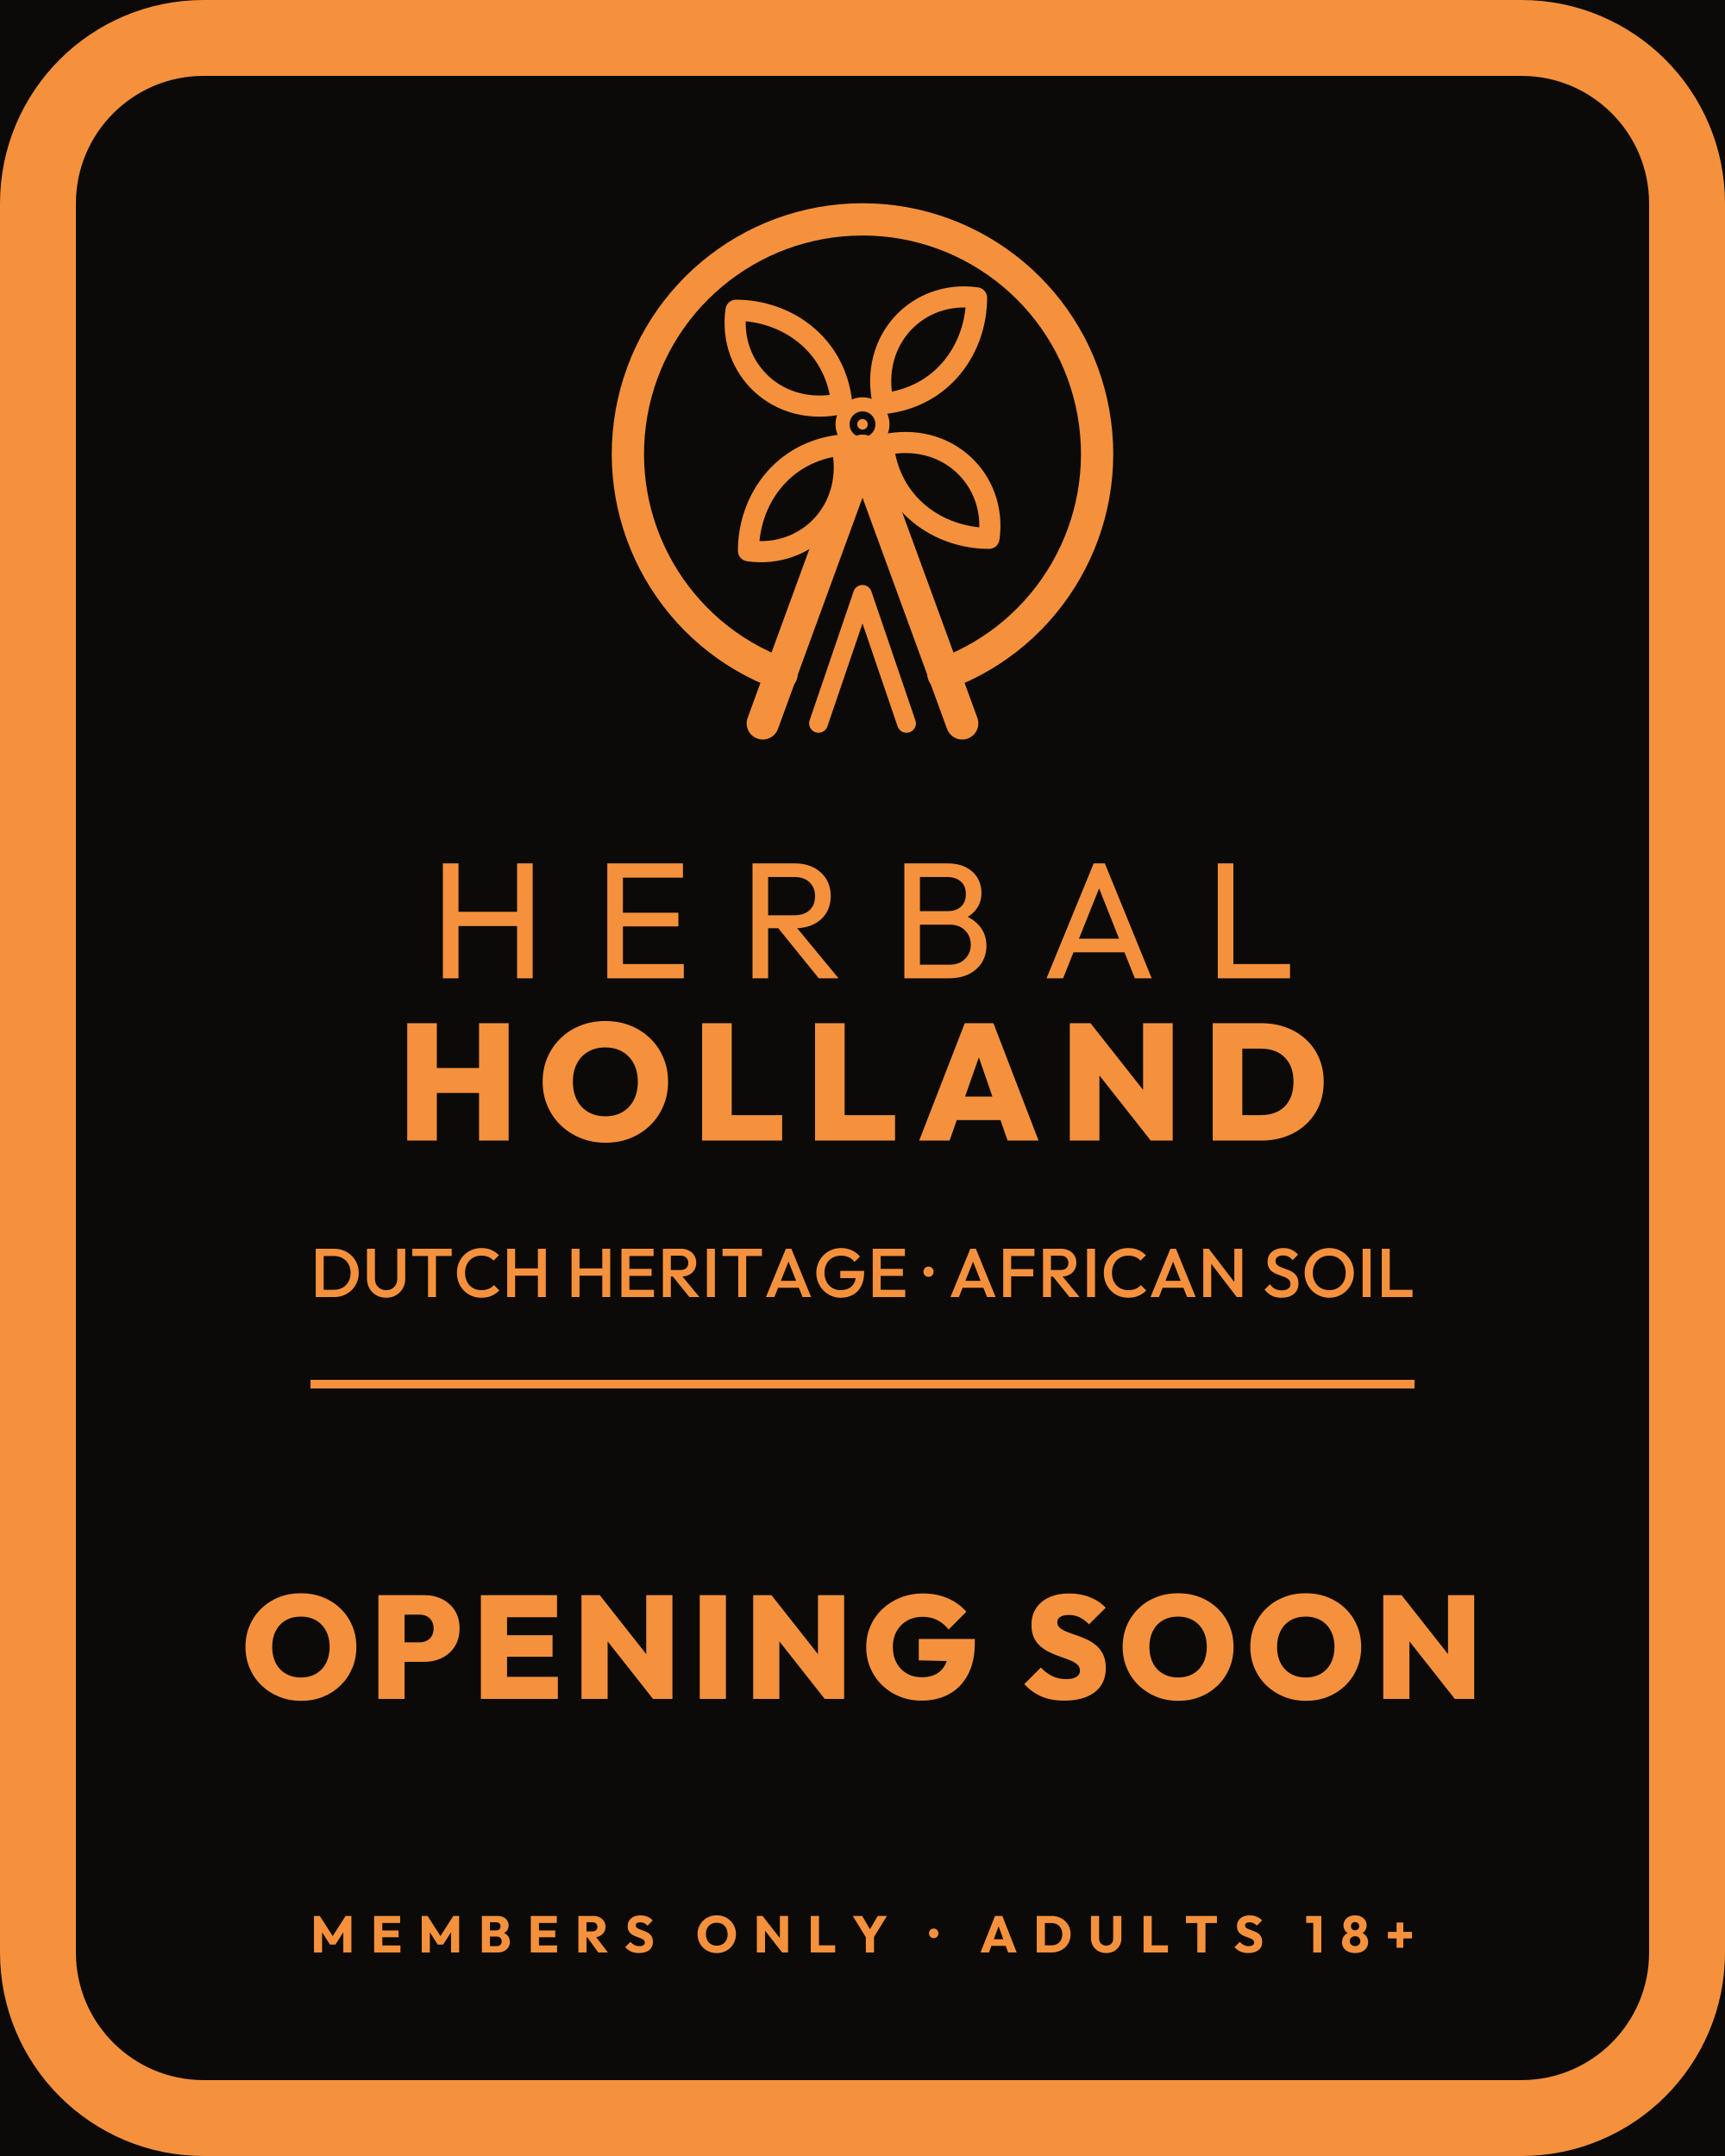
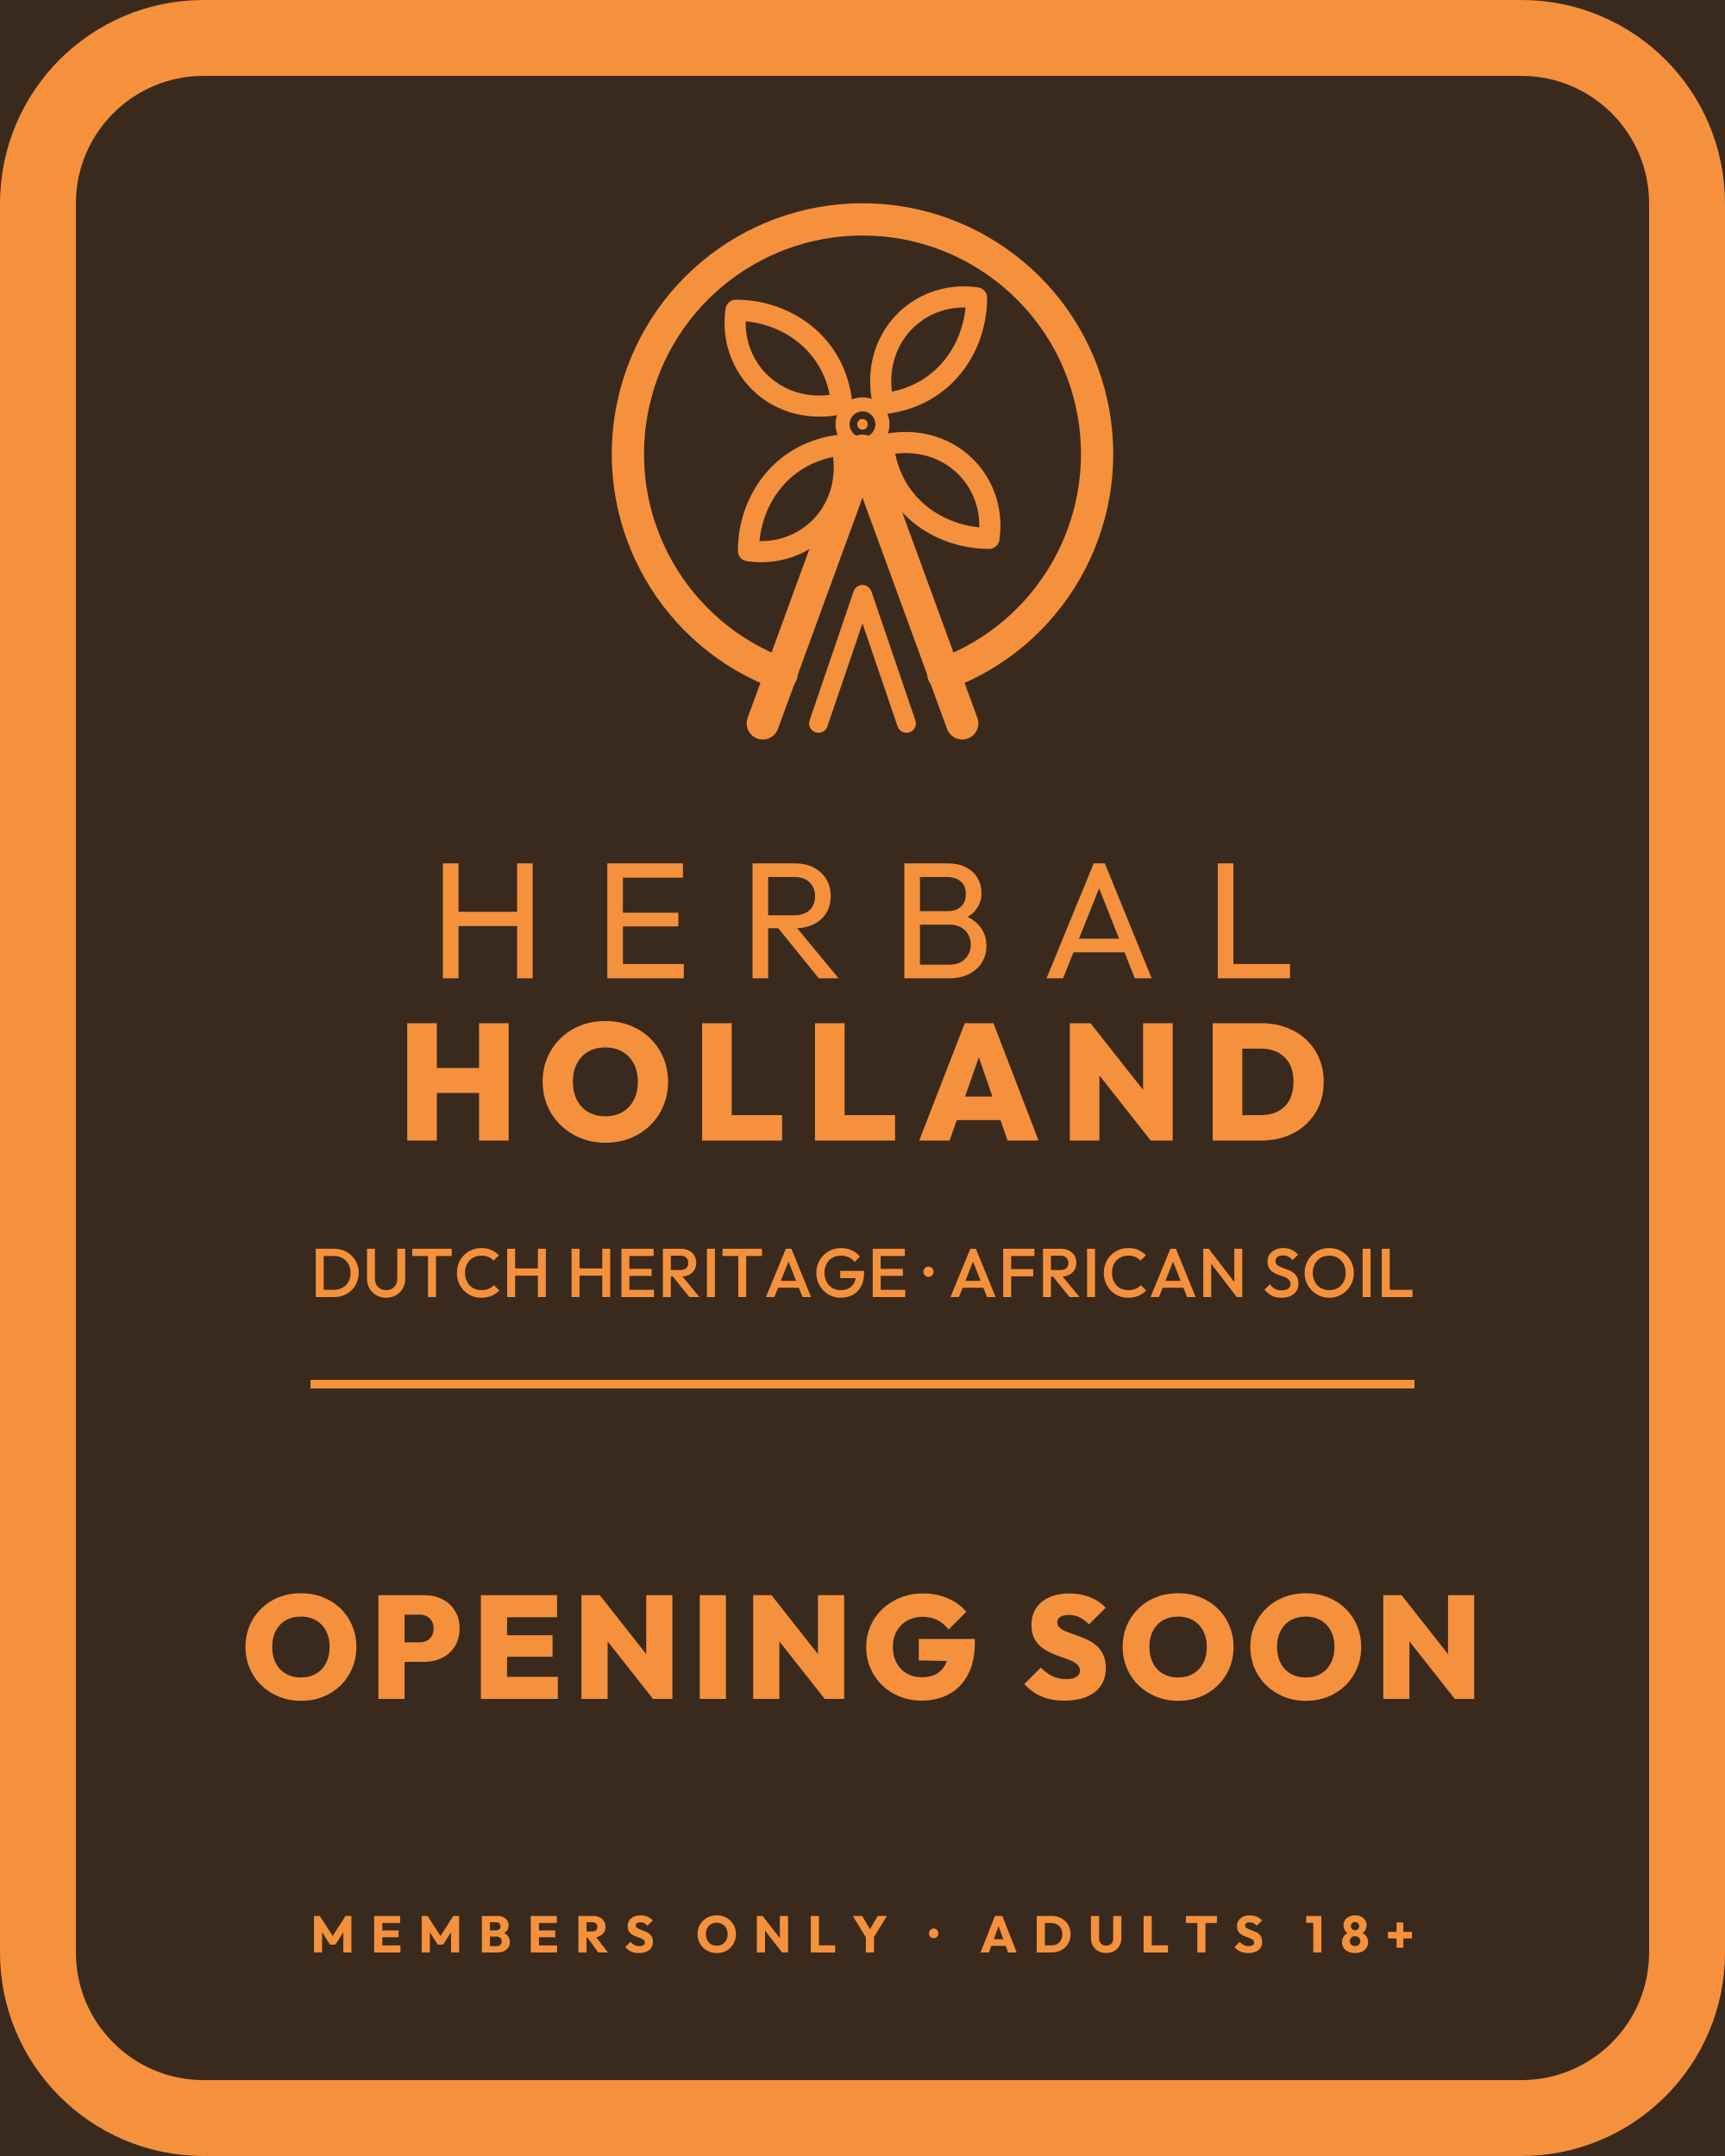
<svg xmlns="http://www.w3.org/2000/svg" viewBox="0 0 1000 1250" width="1000mm" height="1250mm" color="#f5913c">
-   <rect width="1000" height="1250" fill="#0c0a09" />
+   <rect width="1000" height="1250" fill="#3a2a1d" />
  <rect x="22" y="22" width="956" height="1206" rx="96" fill="none" stroke="currentColor" stroke-width="44" />
  <g transform="translate(330 110) scale(3.4)">
    <g fill="none" stroke="currentColor" stroke-linecap="round" stroke-linejoin="round">
      <path d="M 36.2 82.6 A 40 40 0 1 1 63.8 82.6" stroke-width="5.5" />
      <path d="M 33 91 L 50 44.5 L 67 91" stroke-width="5.5" />
      <path d="M 42.5 91 L 50 69 L 57.5 91" stroke-width="3.2" />
      <g transform="translate(50 40)">
        <path d="M5 0 C 11 -9.5, 23 -9.5, 29 -1.5 C 23 4.5, 13 6.5, 5 0 Z" transform="rotate(-45)" stroke-width="3.6" />
        <path d="M5 0 C 11 -9.5, 23 -9.5, 29 -1.5 C 23 4.5, 13 6.5, 5 0 Z" transform="rotate(45)" stroke-width="3.6" />
        <path d="M5 0 C 11 -9.5, 23 -9.5, 29 -1.5 C 23 4.5, 13 6.5, 5 0 Z" transform="rotate(135)" stroke-width="3.6" />
        <path d="M5 0 C 11 -9.5, 23 -9.5, 29 -1.5 C 23 4.5, 13 6.5, 5 0 Z" transform="rotate(225)" stroke-width="3.6" />
        <circle r="3.4" stroke-width="2.4" />
        <circle r="0.9" fill="currentColor" stroke="none" />
      </g>
    </g>
  </g>
  <path d="M7.85 0V-66.62H16.9V0ZM50.86 0V-66.62H59.9V0ZM13.97 -30.31V-38.57H53.04V-30.31ZM103.16 0V-66.62H112.21V0ZM109.28 0V-8.26H147.51V0ZM109.28 -30.1V-38.04H144.35V-30.1ZM109.28 -58.37V-66.62H147.01V-58.37ZM193.41 -29.02V-36.55H211.48Q217.29 -36.55 220.45 -39.53Q223.6 -42.5 223.6 -47.64Q223.6 -52.44 220.48 -55.58Q217.36 -58.73 211.56 -58.73H193.41V-66.62H211.8Q218.16 -66.62 222.86 -64.18Q227.56 -61.73 230.12 -57.48Q232.68 -53.23 232.68 -47.78Q232.68 -42.12 230.12 -37.91Q227.56 -33.7 222.86 -31.36Q218.16 -29.02 211.8 -29.02ZM187.34 0V-66.62H196.39V0ZM225.74 0 201.6 -29.86 210.14 -32.81 237.21 0ZM281.43 0V-7.9H301.54Q307.32 -7.9 310.6 -11.3Q313.88 -14.71 313.88 -19.51Q313.88 -22.7 312.42 -25.34Q310.97 -27.98 308.26 -29.54Q305.55 -31.1 301.83 -31.1H281.43V-38.95H300.48Q305.31 -38.95 308.16 -41.51Q311.02 -44.06 311.02 -48.84Q311.02 -53.64 308.04 -56.18Q305.07 -58.73 300.1 -58.73H281.43V-66.62H300.32Q306.82 -66.62 311.22 -64.27Q315.63 -61.92 317.85 -58.08Q320.07 -54.24 320.07 -49.61Q320.07 -44.21 317.15 -40.19Q314.24 -36.17 308.62 -33.89L309.39 -36.77Q315.77 -34.44 319.36 -29.78Q322.95 -25.13 322.95 -18.79Q322.95 -13.56 320.39 -9.31Q317.84 -5.06 312.95 -2.53Q308.07 0 301.06 0ZM275.36 0V-66.62H284.4V0ZM357.78 0 385.12 -66.62H391.6L418.74 0H408.97L386.58 -56.38H389.97L367.38 0ZM370.77 -15.07V-22.97H405.85V-15.07ZM457.06 0V-66.62H466.1V0ZM463.18 0V-8.26H498.94V0Z" transform="translate(248.90 567.20)" fill="currentColor" />
  <path d="M6.07 0V-68.06H23.23V0ZM47.71 0V-68.06H64.87V0ZM15.82 -27.6V-42.07H53.93V-27.6ZM121.11 1.25Q113.26 1.25 106.63 -1.44Q99.99 -4.13 95.04 -8.92Q90.08 -13.7 87.33 -20.17Q84.58 -26.64 84.58 -34.13Q84.58 -41.69 87.3 -48.07Q90.01 -54.46 94.92 -59.24Q99.82 -64.03 106.45 -66.67Q113.07 -69.31 120.92 -69.31Q128.77 -69.31 135.39 -66.67Q142.02 -64.03 146.94 -59.24Q151.86 -54.46 154.57 -48.02Q157.28 -41.59 157.28 -34.03Q157.28 -26.54 154.57 -20.11Q151.86 -13.68 146.95 -8.87Q142.04 -4.06 135.45 -1.4Q128.86 1.25 121.11 1.25ZM120.92 -14.06Q126.66 -14.06 130.89 -16.56Q135.13 -19.06 137.44 -23.58Q139.76 -28.1 139.76 -34.13Q139.76 -38.62 138.44 -42.26Q137.12 -45.91 134.62 -48.55Q132.13 -51.19 128.67 -52.6Q125.22 -54 120.92 -54Q115.21 -54 110.97 -51.55Q106.74 -49.1 104.42 -44.63Q102.1 -40.15 102.1 -34.13Q102.1 -29.57 103.42 -25.86Q104.74 -22.15 107.23 -19.52Q109.71 -16.9 113.18 -15.48Q116.65 -14.06 120.92 -14.06ZM177.02 0V-68.06H194.18V0ZM190.65 0V-14.76H223.41V0ZM242.47 0V-68.06H259.63V0ZM256.1 0V-14.76H288.86V0ZM302.86 0 329.29 -68.06H345.9L372.06 0H354.1L334.4 -57.17H340.59L320.48 0ZM318.94 -11.88V-25.51H356.5V-11.88ZM390.18 0V-68.06H402.18L407.34 -54.1V0ZM437.1 0 397.31 -50.5 402.18 -68.06 441.98 -17.57ZM437.1 0 432.66 -14.33V-68.06H449.82V0ZM484.56 0V-14.76H500.93Q506.69 -14.76 510.95 -16.98Q515.21 -19.2 517.52 -23.56Q519.84 -27.91 519.84 -34.13Q519.84 -40.32 517.48 -44.59Q515.11 -48.86 510.89 -51.08Q506.66 -53.3 500.93 -53.3H483.84V-68.06H501Q508.87 -68.06 515.51 -65.63Q522.14 -63.19 527.05 -58.67Q531.96 -54.14 534.66 -47.9Q537.36 -41.66 537.36 -34.03Q537.36 -26.42 534.66 -20.17Q531.96 -13.92 527.06 -9.4Q522.17 -4.87 515.57 -2.44Q508.97 0 501.19 0ZM473.02 0V-68.06H490.18V0Z" transform="translate(230.00 661.28)" fill="currentColor" />
  <path d="M6.2 0V-4.2H13.56Q16.44 -4.2 18.62 -5.44Q20.8 -6.68 22.02 -8.9Q23.24 -11.12 23.24 -14.04Q23.24 -16.92 22 -19.12Q20.76 -21.32 18.58 -22.56Q16.4 -23.8 13.56 -23.8H6.2V-28H13.68Q16.72 -28 19.32 -26.94Q21.92 -25.88 23.86 -23.98Q25.8 -22.08 26.88 -19.54Q27.96 -17 27.96 -14Q27.96 -11.04 26.88 -8.48Q25.8 -5.92 23.88 -4.02Q21.96 -2.12 19.36 -1.06Q16.76 0 13.76 0ZM3.04 0V-28H7.64V0ZM43.88 0.4Q40.69 0.4 38.17 -1.04Q35.66 -2.48 34.2 -4.98Q32.75 -7.49 32.75 -10.64V-28H37.35V-10.68Q37.35 -8.64 38.2 -7.14Q39.06 -5.63 40.55 -4.82Q42.03 -4 43.87 -4Q45.75 -4 47.18 -4.81Q48.62 -5.63 49.46 -7.13Q50.31 -8.64 50.31 -10.64V-28H54.91V-10.6Q54.91 -7.44 53.47 -4.96Q52.03 -2.48 49.55 -1.04Q47.07 0.4 43.88 0.4ZM68.13 0V-27.2H72.73V0ZM59.01 -23.8V-28H81.85V-23.8ZM99 0.4Q95.96 0.4 93.38 -0.7Q90.8 -1.8 88.88 -3.78Q86.96 -5.76 85.92 -8.38Q84.88 -11 84.88 -14Q84.88 -17 85.92 -19.62Q86.96 -22.24 88.88 -24.2Q90.8 -26.16 93.38 -27.28Q95.96 -28.4 99 -28.4Q102.4 -28.4 104.88 -27.28Q107.36 -26.16 109.28 -24.24L106.16 -21.12Q104.92 -22.48 103.14 -23.24Q101.36 -24 99 -24Q96.92 -24 95.2 -23.28Q93.48 -22.56 92.22 -21.22Q90.96 -19.88 90.28 -18.04Q89.6 -16.2 89.6 -14Q89.6 -11.8 90.28 -9.96Q90.96 -8.12 92.22 -6.78Q93.48 -5.44 95.2 -4.72Q96.92 -4 99 -4Q101.56 -4 103.34 -4.78Q105.12 -5.56 106.36 -6.92L109.48 -3.8Q107.56 -1.84 104.96 -0.72Q102.36 0.4 99 0.4ZM114.02 0V-28H118.62V0ZM131.82 0V-28H136.42V0ZM117.18 -12.4V-16.6H132.82V-12.4ZM151.35 0V-28H155.95V0ZM169.15 0V-28H173.75V0ZM154.51 -12.4V-16.6H170.15V-12.4ZM180.26 0V-28H184.86V0ZM183.42 0V-4.2H199.1V0ZM183.42 -12.28V-16.32H197.74V-12.28ZM183.42 -23.8V-28H198.9V-23.8ZM207.45 -11.88V-15.68H214.53Q216.65 -15.68 217.83 -16.78Q219.01 -17.88 219.01 -19.84Q219.01 -21.6 217.85 -22.8Q216.69 -24 214.57 -24H207.45V-28H214.77Q217.41 -28 219.41 -26.94Q221.41 -25.88 222.51 -24.06Q223.61 -22.24 223.61 -19.92Q223.61 -17.48 222.51 -15.68Q221.41 -13.88 219.41 -12.88Q217.41 -11.88 214.77 -11.88ZM204.29 0V-28H208.89V0ZM219.65 0 209.85 -12.16 214.13 -13.72 225.45 0ZM229.83 0V-28H234.43V0ZM247.98 0V-27.2H252.58V0ZM238.86 -23.8V-28H261.7V-23.8ZM264.04 0 275.56 -28H278.76L290.2 0H285.24L276.28 -22.68H277.96L268.92 0ZM269.72 -5.4V-9.4H284.56V-5.4ZM307.27 0.4Q304.39 0.4 301.83 -0.72Q299.27 -1.84 297.35 -3.82Q295.43 -5.8 294.33 -8.42Q293.23 -11.04 293.23 -14.04Q293.23 -17.04 294.33 -19.64Q295.43 -22.24 297.37 -24.22Q299.31 -26.2 301.93 -27.3Q304.55 -28.4 307.59 -28.4Q310.91 -28.4 313.75 -27.12Q316.59 -25.84 318.51 -23.48L315.39 -20.36Q314.15 -22.12 312.07 -23.06Q309.99 -24 307.59 -24Q304.71 -24 302.53 -22.74Q300.35 -21.48 299.15 -19.24Q297.95 -17 297.95 -14.04Q297.95 -11.08 299.17 -8.82Q300.39 -6.56 302.47 -5.28Q304.55 -4 307.19 -4Q309.99 -4 312.01 -5.02Q314.03 -6.04 315.11 -8.06Q316.19 -10.08 316.19 -13.04L319.07 -10.96H307.11V-15.16H320.95V-14.52Q320.95 -9.52 319.17 -6.2Q317.39 -2.88 314.31 -1.24Q311.23 0.4 307.27 0.4ZM325.93 0V-28H330.53V0ZM329.09 0V-4.2H344.77V0ZM329.09 -12.28V-16.32H343.41V-12.28ZM329.09 -23.8V-28H344.57V-23.8ZM358.27 -11.72Q356.99 -11.72 356.17 -12.58Q355.35 -13.44 355.35 -14.68Q355.35 -15.96 356.17 -16.8Q356.99 -17.64 358.27 -17.64Q359.55 -17.64 360.37 -16.8Q361.19 -15.96 361.19 -14.68Q361.19 -13.44 360.37 -12.58Q359.55 -11.72 358.27 -11.72ZM371 0 382.52 -28H385.72L397.16 0H392.2L383.24 -22.68H384.92L375.88 0ZM376.68 -5.4V-9.4H391.52V-5.4ZM401.58 0V-28H406.18V0ZM404.74 -12V-16.2H418.98V-12ZM404.74 -23.8V-28H419.66V-23.8ZM427.81 -11.88V-15.68H434.89Q437.01 -15.68 438.19 -16.78Q439.37 -17.88 439.37 -19.84Q439.37 -21.6 438.21 -22.8Q437.05 -24 434.93 -24H427.81V-28H435.13Q437.77 -28 439.77 -26.94Q441.77 -25.88 442.87 -24.06Q443.97 -22.24 443.97 -19.92Q443.97 -17.48 442.87 -15.68Q441.77 -13.88 439.77 -12.88Q437.77 -11.88 435.13 -11.88ZM424.65 0V-28H429.25V0ZM440.01 0 430.21 -12.16 434.49 -13.72 445.81 0ZM450.19 0V-28H454.79V0ZM474.02 0.4Q470.98 0.4 468.4 -0.7Q465.82 -1.8 463.9 -3.78Q461.98 -5.76 460.94 -8.38Q459.9 -11 459.9 -14Q459.9 -17 460.94 -19.62Q461.98 -22.24 463.9 -24.2Q465.82 -26.16 468.4 -27.28Q470.98 -28.4 474.02 -28.4Q477.42 -28.4 479.9 -27.28Q482.38 -26.16 484.3 -24.24L481.18 -21.12Q479.94 -22.48 478.16 -23.24Q476.38 -24 474.02 -24Q471.94 -24 470.22 -23.28Q468.5 -22.56 467.24 -21.22Q465.98 -19.88 465.3 -18.04Q464.62 -16.2 464.62 -14Q464.62 -11.8 465.3 -9.96Q465.98 -8.12 467.24 -6.78Q468.5 -5.44 470.22 -4.72Q471.94 -4 474.02 -4Q476.58 -4 478.36 -4.78Q480.14 -5.56 481.38 -6.92L484.5 -3.8Q482.58 -1.84 479.98 -0.72Q477.38 0.4 474.02 0.4ZM486.97 0 498.49 -28H501.69L513.13 0H508.17L499.21 -22.68H500.89L491.85 0ZM492.65 -5.4V-9.4H507.49V-5.4ZM517.55 0V-28H520.75L522.15 -22.72V0ZM536.95 0 520.19 -21.88 520.75 -28 537.51 -6.12ZM536.95 0 535.55 -4.92V-28H540.15V0ZM562.88 0.4Q559.56 0.4 557.24 -0.8Q554.92 -2 553.08 -4.32L556.2 -7.44Q557.36 -5.76 558.96 -4.82Q560.56 -3.88 563.04 -3.88Q565.36 -3.88 566.74 -4.84Q568.12 -5.8 568.12 -7.48Q568.12 -8.88 567.4 -9.76Q566.68 -10.64 565.5 -11.22Q564.32 -11.8 562.9 -12.26Q561.48 -12.72 560.06 -13.3Q558.64 -13.88 557.46 -14.76Q556.28 -15.64 555.56 -17.04Q554.84 -18.44 554.84 -20.6Q554.84 -23.08 556.06 -24.82Q557.28 -26.56 559.36 -27.48Q561.44 -28.4 564 -28.4Q566.76 -28.4 568.94 -27.32Q571.12 -26.24 572.48 -24.56L569.36 -21.44Q568.16 -22.8 566.86 -23.46Q565.56 -24.12 563.88 -24.12Q561.8 -24.12 560.62 -23.28Q559.44 -22.44 559.44 -20.92Q559.44 -19.64 560.16 -18.86Q560.88 -18.08 562.06 -17.54Q563.24 -17 564.66 -16.52Q566.08 -16.04 567.5 -15.44Q568.92 -14.84 570.1 -13.9Q571.28 -12.96 572 -11.48Q572.72 -10 572.72 -7.76Q572.72 -4 570.06 -1.8Q567.4 0.4 562.88 0.4ZM590.63 0.4Q587.63 0.4 585.03 -0.72Q582.43 -1.84 580.47 -3.82Q578.51 -5.8 577.41 -8.42Q576.31 -11.04 576.31 -14.04Q576.31 -17.04 577.41 -19.64Q578.51 -22.24 580.45 -24.22Q582.39 -26.2 584.97 -27.3Q587.55 -28.4 590.55 -28.4Q593.55 -28.4 596.13 -27.3Q598.71 -26.2 600.67 -24.22Q602.63 -22.24 603.73 -19.62Q604.83 -17 604.83 -14Q604.83 -11 603.73 -8.38Q602.63 -5.76 600.69 -3.8Q598.75 -1.84 596.17 -0.72Q593.59 0.4 590.63 0.4ZM590.55 -4Q593.39 -4 595.53 -5.28Q597.67 -6.56 598.89 -8.82Q600.11 -11.08 600.11 -14.04Q600.11 -16.24 599.41 -18.06Q598.71 -19.88 597.43 -21.22Q596.15 -22.56 594.41 -23.28Q592.67 -24 590.55 -24Q587.75 -24 585.61 -22.74Q583.47 -21.48 582.25 -19.24Q581.03 -17 581.03 -14.04Q581.03 -11.84 581.73 -9.98Q582.43 -8.12 583.69 -6.8Q584.95 -5.48 586.71 -4.74Q588.47 -4 590.55 -4ZM609.93 0V-28H614.53V0ZM621.04 0V-28H625.64V0ZM624.2 0V-4.2H638.84V0Z" transform="translate(180.00 752.00)" fill="currentColor" />
  <rect x="180" y="800" width="640" height="5" fill="currentColor" />
  <path d="M34.6 1.1Q27.67 1.1 21.8 -1.27Q15.93 -3.65 11.55 -7.88Q7.17 -12.11 4.74 -17.83Q2.31 -23.55 2.31 -30.17Q2.31 -36.85 4.71 -42.5Q7.11 -48.14 11.45 -52.37Q15.79 -56.61 21.64 -58.94Q27.5 -61.27 34.43 -61.27Q41.37 -61.27 47.23 -58.94Q53.08 -56.61 57.43 -52.37Q61.78 -48.14 64.18 -42.45Q66.58 -36.77 66.58 -30.08Q66.58 -23.47 64.18 -17.78Q61.78 -12.09 57.44 -7.84Q53.1 -3.59 47.28 -1.24Q41.46 1.1 34.6 1.1ZM34.43 -12.43Q39.5 -12.43 43.25 -14.64Q46.99 -16.85 49.04 -20.85Q51.09 -24.84 51.09 -30.17Q51.09 -34.14 49.92 -37.36Q48.76 -40.59 46.55 -42.92Q44.34 -45.25 41.29 -46.5Q38.23 -47.74 34.43 -47.74Q29.38 -47.74 25.64 -45.57Q21.9 -43.41 19.85 -39.45Q17.8 -35.5 17.8 -30.17Q17.8 -26.14 18.97 -22.86Q20.13 -19.58 22.33 -17.26Q24.53 -14.94 27.59 -13.68Q30.66 -12.43 34.43 -12.43ZM91.36 -21.51V-32.8H103.28Q105.5 -32.8 107.33 -33.71Q109.16 -34.62 110.26 -36.42Q111.36 -38.22 111.36 -40.84Q111.36 -43.46 110.26 -45.26Q109.16 -47.07 107.33 -47.97Q105.5 -48.88 103.28 -48.88H91.36V-60.17H105.89Q111.68 -60.17 116.33 -57.85Q120.98 -55.52 123.69 -51.21Q126.41 -46.9 126.41 -40.85Q126.41 -34.86 123.69 -30.51Q120.98 -26.16 116.33 -23.84Q111.68 -21.51 105.89 -21.51ZM79.37 0V-60.17H94.54V0ZM138.78 0V-60.17H153.95V0ZM150.76 0V-12.79H183.39V0ZM150.76 -24.46V-36.92H180.32V-24.46ZM150.76 -47.38V-60.17H182.91V-47.38ZM197.08 0V-60.17H207.69L212.25 -47.82V0ZM238.56 0 203.38 -44.64 207.69 -60.17 242.86 -15.53ZM238.56 0 234.63 -12.67V-60.17H249.8V0ZM265.65 0V-60.17H280.82V0ZM296.63 0V-60.17H307.23L311.8 -47.82V0ZM338.1 0 302.93 -44.64 307.23 -60.17 342.41 -15.53ZM338.1 0 334.18 -12.67V-60.17H349.35V0ZM394.24 0.98Q387.43 0.98 381.59 -1.37Q375.74 -3.71 371.38 -7.95Q367.02 -12.18 364.59 -17.83Q362.16 -23.49 362.16 -30.11Q362.16 -36.79 364.69 -42.43Q367.21 -48.08 371.71 -52.28Q376.21 -56.48 382.18 -58.81Q388.15 -61.15 394.99 -61.15Q403.05 -61.15 409.55 -58.3Q416.05 -55.46 420.19 -50.52L409.94 -40.27Q406.93 -43.94 403.28 -45.77Q399.63 -47.61 394.79 -47.61Q389.89 -47.61 386 -45.45Q382.11 -43.28 379.85 -39.36Q377.59 -35.43 377.59 -30.17Q377.59 -24.91 379.73 -20.94Q381.87 -16.97 385.65 -14.77Q389.43 -12.56 394.39 -12.56Q399.31 -12.56 402.74 -14.44Q406.17 -16.32 407.98 -19.87Q409.79 -23.42 409.79 -28.37L420.04 -21.73L392.63 -22.36V-34.77H425.11V-32.52Q425.11 -21.73 421.21 -14.24Q417.31 -6.75 410.36 -2.89Q403.41 0.98 394.24 0.98ZM476.99 0.98Q469.43 0.98 463.91 -1.35Q458.38 -3.67 453.78 -8.59L463.39 -18.2Q466.48 -14.96 470.07 -13.22Q473.66 -11.48 478.09 -11.48Q481.93 -11.48 484 -12.78Q486.07 -14.09 486.07 -16.38Q486.07 -18.52 484.54 -19.91Q483.01 -21.3 480.51 -22.34Q478.01 -23.38 474.99 -24.39Q471.98 -25.4 469 -26.79Q466.02 -28.18 463.51 -30.2Q461.01 -32.23 459.48 -35.29Q457.96 -38.36 457.96 -42.88Q457.96 -48.59 460.7 -52.69Q463.45 -56.8 468.37 -58.97Q473.3 -61.15 479.81 -61.15Q486.36 -61.15 491.88 -58.95Q497.4 -56.75 500.98 -52.87L491.31 -43.26Q488.57 -46.02 485.78 -47.36Q482.99 -48.69 479.62 -48.69Q476.54 -48.69 474.74 -47.61Q472.93 -46.53 472.93 -44.45Q472.93 -42.43 474.46 -41.16Q475.99 -39.89 478.49 -38.9Q481 -37.91 484.01 -36.9Q487.02 -35.88 490 -34.51Q492.98 -33.14 495.49 -31.02Q497.99 -28.9 499.52 -25.69Q501.05 -22.49 501.05 -17.86Q501.05 -8.93 494.7 -3.98Q488.36 0.98 476.99 0.98ZM543.12 1.1Q536.18 1.1 530.31 -1.27Q524.45 -3.65 520.07 -7.88Q515.69 -12.11 513.26 -17.83Q510.83 -23.55 510.83 -30.17Q510.83 -36.85 513.22 -42.5Q515.62 -48.14 519.96 -52.37Q524.3 -56.61 530.16 -58.94Q536.01 -61.27 542.95 -61.27Q549.89 -61.27 555.74 -58.94Q561.6 -56.61 565.95 -52.37Q570.3 -48.14 572.69 -42.45Q575.09 -36.77 575.09 -30.08Q575.09 -23.47 572.69 -17.78Q570.3 -12.09 565.96 -7.84Q561.62 -3.59 555.8 -1.24Q549.97 1.1 543.12 1.1ZM542.95 -12.43Q548.02 -12.43 551.76 -14.64Q555.51 -16.85 557.56 -20.85Q559.6 -24.84 559.6 -30.17Q559.6 -34.14 558.44 -37.36Q557.27 -40.59 555.06 -42.92Q552.86 -45.25 549.8 -46.5Q546.75 -47.74 542.95 -47.74Q537.9 -47.74 534.15 -45.57Q530.41 -43.41 528.36 -39.45Q526.32 -35.5 526.32 -30.17Q526.32 -26.14 527.48 -22.86Q528.65 -19.58 530.84 -17.26Q533.04 -14.94 536.11 -13.68Q539.17 -12.43 542.95 -12.43ZM617.12 1.1Q610.18 1.1 604.32 -1.27Q598.45 -3.65 594.07 -7.88Q589.69 -12.11 587.26 -17.83Q584.83 -23.55 584.83 -30.17Q584.83 -36.85 587.23 -42.5Q589.62 -48.14 593.96 -52.37Q598.3 -56.61 604.16 -58.94Q610.01 -61.27 616.95 -61.27Q623.89 -61.27 629.75 -58.94Q635.6 -56.61 639.95 -52.37Q644.3 -48.14 646.7 -42.45Q649.09 -36.77 649.09 -30.08Q649.09 -23.47 646.7 -17.78Q644.3 -12.09 639.96 -7.84Q635.62 -3.59 629.8 -1.24Q623.97 1.1 617.12 1.1ZM616.95 -12.43Q622.02 -12.43 625.77 -14.64Q629.51 -16.85 631.56 -20.85Q633.61 -24.84 633.61 -30.17Q633.61 -34.14 632.44 -37.36Q631.27 -40.59 629.07 -42.92Q626.86 -45.25 623.8 -46.5Q620.75 -47.74 616.95 -47.74Q611.9 -47.74 608.16 -45.57Q604.41 -43.41 602.37 -39.45Q600.32 -35.5 600.32 -30.17Q600.32 -26.14 601.48 -22.86Q602.65 -19.58 604.85 -17.26Q607.04 -14.94 610.11 -13.68Q613.18 -12.43 616.95 -12.43ZM661.89 0V-60.17H672.5L677.06 -47.82V0ZM703.37 0 668.19 -44.64 672.5 -60.17 707.67 -15.53ZM703.37 0 699.44 -12.67V-60.17H714.61V0Z" transform="translate(140.00 985.00)" fill="currentColor" />
  <path d="M2.02 0V-21.18H5.4L13.74 -8.17H12.01L20.34 -21.18H23.71V0H19.02V-13.23L19.84 -13L14.43 -4.56H11.31L5.91 -13L6.72 -13.23V0ZM36.9 0V-21.18H41.62V0ZM40.51 0V-4.06H52.12V0ZM40.51 -8.83V-12.78H51.06V-8.83ZM40.51 -17.11V-21.18H51.96V-17.11ZM64.48 0V-21.18H67.86L76.2 -8.17H74.47L82.8 -21.18H86.17V0H81.48V-13.23L82.3 -13L76.89 -4.56H73.77L68.37 -13L69.18 -13.23V0ZM102.97 0V-3.66H107.95Q109.31 -3.66 110.09 -4.46Q110.87 -5.26 110.87 -6.45Q110.87 -7.25 110.52 -7.88Q110.17 -8.52 109.52 -8.88Q108.86 -9.24 107.95 -9.24H102.97V-12.81H107.56Q108.71 -12.81 109.43 -13.39Q110.15 -13.98 110.15 -15.16Q110.15 -16.35 109.43 -16.93Q108.71 -17.52 107.56 -17.52H102.97V-21.18H108.44Q110.48 -21.18 111.92 -20.42Q113.35 -19.66 114.1 -18.41Q114.85 -17.16 114.85 -15.63Q114.85 -13.66 113.58 -12.31Q112.31 -10.96 109.87 -10.47L109.97 -12.04Q112.66 -11.54 114.11 -9.97Q115.57 -8.41 115.57 -6.13Q115.57 -4.39 114.71 -3.01Q113.84 -1.62 112.24 -0.81Q110.63 0 108.4 0ZM99.35 0V-21.18H104.02V0ZM127.72 0V-21.18H132.44V0ZM131.33 0V-4.06H142.94V0ZM131.33 -8.83V-12.78H141.88V-8.83ZM131.33 -17.11V-21.18H142.78V-17.11ZM158.91 -8.71V-12.21H163.38Q164.79 -12.21 165.56 -12.92Q166.32 -13.63 166.32 -14.87Q166.32 -16.02 165.57 -16.77Q164.81 -17.52 163.4 -17.52H158.91V-21.18H163.95Q166.05 -21.18 167.64 -20.38Q169.23 -19.57 170.13 -18.17Q171.02 -16.77 171.02 -14.94Q171.02 -13.06 170.12 -11.67Q169.22 -10.28 167.6 -9.5Q165.98 -8.71 163.8 -8.71ZM155.3 0V-21.18H160.02V0ZM166.82 0 160.23 -9.12 164.54 -10.29 172.4 0ZM190.37 0.33Q187.76 0.33 185.88 -0.52Q183.99 -1.36 182.45 -3.1L185.49 -6.15Q186.51 -4.96 187.76 -4.32Q189 -3.67 190.67 -3.67Q192.15 -3.67 192.99 -4.22Q193.82 -4.77 193.82 -5.73Q193.82 -6.58 193.28 -7.13Q192.74 -7.68 191.85 -8.07Q190.97 -8.46 189.9 -8.81Q188.84 -9.16 187.78 -9.64Q186.72 -10.11 185.84 -10.81Q184.95 -11.5 184.41 -12.58Q183.87 -13.65 183.87 -15.25Q183.87 -17.22 184.82 -18.62Q185.78 -20.02 187.46 -20.77Q189.14 -21.51 191.31 -21.51Q193.55 -21.51 195.39 -20.72Q197.24 -19.93 198.42 -18.6L195.36 -15.55Q194.42 -16.54 193.44 -17.02Q192.45 -17.5 191.24 -17.5Q189.99 -17.5 189.27 -17.04Q188.55 -16.57 188.55 -15.71Q188.55 -14.91 189.09 -14.41Q189.63 -13.92 190.52 -13.55Q191.4 -13.18 192.47 -12.82Q193.53 -12.46 194.59 -11.99Q195.65 -11.52 196.53 -10.79Q197.42 -10.05 197.96 -8.92Q198.5 -7.8 198.5 -6.15Q198.5 -3.1 196.34 -1.39Q194.18 0.33 190.37 0.33ZM235.56 0.36Q233.17 0.36 231.14 -0.48Q229.11 -1.32 227.59 -2.81Q226.06 -4.3 225.22 -6.31Q224.37 -8.31 224.37 -10.62Q224.37 -12.95 225.21 -14.93Q226.05 -16.91 227.56 -18.4Q229.06 -19.89 231.09 -20.71Q233.11 -21.54 235.5 -21.54Q237.88 -21.54 239.91 -20.71Q241.93 -19.89 243.45 -18.4Q244.96 -16.91 245.8 -14.91Q246.64 -12.91 246.64 -10.59Q246.64 -8.28 245.8 -6.29Q244.96 -4.29 243.46 -2.8Q241.95 -1.3 239.93 -0.47Q237.91 0.36 235.56 0.36ZM235.5 -3.93Q237.4 -3.93 238.82 -4.77Q240.24 -5.61 241.03 -7.12Q241.81 -8.62 241.81 -10.62Q241.81 -12.11 241.36 -13.32Q240.91 -14.54 240.07 -15.42Q239.23 -16.3 238.08 -16.78Q236.92 -17.25 235.5 -17.25Q233.61 -17.25 232.19 -16.43Q230.77 -15.6 229.99 -14.11Q229.2 -12.62 229.2 -10.62Q229.2 -9.12 229.65 -7.88Q230.1 -6.64 230.93 -5.77Q231.76 -4.89 232.93 -4.41Q234.09 -3.93 235.5 -3.93ZM258.76 0V-21.18H262.06L263.49 -16.95V0ZM273.39 0 260.91 -15.99 262.06 -21.18 274.54 -5.19ZM273.39 0 272.11 -4.21V-21.18H276.84V0ZM290.03 0V-21.18H294.76V0ZM293.66 0V-4.12H304.15V0ZM322.52 -7.88 314.36 -21.18H319.81L326.08 -10.44H322.57L328.84 -21.18H334.18L325.96 -7.88ZM321.94 0V-10.05H326.66V0ZM361.28 -8.31Q360.09 -8.31 359.32 -9.11Q358.55 -9.92 358.55 -11.07Q358.55 -12.26 359.32 -13.05Q360.09 -13.85 361.28 -13.85Q362.46 -13.85 363.23 -13.05Q363.99 -12.26 363.99 -11.07Q363.99 -9.92 363.23 -9.11Q362.46 -8.31 361.28 -8.31ZM388.42 0 396.81 -21.18H401.07L409.38 0H404.4L398.05 -17.58H399.76L393.31 0ZM393.19 -3.82V-7.67H404.73V-3.82ZM424.2 0V-4.12H429.45Q431.37 -4.12 432.8 -4.9Q434.23 -5.67 435.02 -7.13Q435.81 -8.59 435.81 -10.62Q435.81 -12.63 435 -14.07Q434.2 -15.51 432.78 -16.28Q431.35 -17.05 429.45 -17.05H424.05V-21.18H429.49Q431.89 -21.18 433.92 -20.41Q435.96 -19.63 437.46 -18.22Q438.97 -16.8 439.8 -14.87Q440.64 -12.93 440.64 -10.59Q440.64 -8.27 439.8 -6.32Q438.97 -4.38 437.47 -2.96Q435.97 -1.54 433.95 -0.77Q431.92 0 429.55 0ZM421 0V-21.18H425.73V0ZM461.29 0.33Q458.69 0.33 456.69 -0.79Q454.7 -1.9 453.57 -3.86Q452.44 -5.82 452.44 -8.32V-21.18H457.16V-8.07Q457.16 -6.8 457.71 -5.87Q458.26 -4.95 459.2 -4.45Q460.14 -3.96 461.29 -3.96Q462.47 -3.96 463.38 -4.45Q464.29 -4.95 464.81 -5.86Q465.34 -6.78 465.34 -8.04V-21.18H470.08V-8.29Q470.08 -5.79 468.96 -3.85Q467.85 -1.9 465.87 -0.79Q463.9 0.33 461.29 0.33ZM482.95 0V-21.18H487.67V0ZM486.58 0V-4.12H497.06V0ZM514.1 0V-20.88H518.83V0ZM507.49 -17.05V-21.18H525.46V-17.05ZM543.59 0.33Q540.98 0.33 539.1 -0.52Q537.21 -1.36 535.67 -3.1L538.71 -6.15Q539.73 -4.96 540.98 -4.32Q542.22 -3.67 543.89 -3.67Q545.37 -3.67 546.21 -4.22Q547.04 -4.77 547.04 -5.73Q547.04 -6.58 546.5 -7.13Q545.96 -7.68 545.07 -8.07Q544.19 -8.46 543.12 -8.81Q542.06 -9.16 541 -9.64Q539.94 -10.11 539.06 -10.81Q538.17 -11.5 537.63 -12.58Q537.09 -13.65 537.09 -15.25Q537.09 -17.22 538.05 -18.62Q539 -20.02 540.68 -20.77Q542.36 -21.51 544.53 -21.51Q546.77 -21.51 548.61 -20.72Q550.46 -19.93 551.64 -18.6L548.58 -15.55Q547.64 -16.54 546.66 -17.02Q545.67 -17.5 544.46 -17.5Q543.21 -17.5 542.49 -17.04Q541.77 -16.57 541.77 -15.71Q541.77 -14.91 542.31 -14.41Q542.85 -13.92 543.74 -13.55Q544.62 -13.18 545.69 -12.82Q546.75 -12.46 547.81 -11.99Q548.87 -11.52 549.75 -10.79Q550.64 -10.05 551.18 -8.92Q551.72 -7.8 551.72 -6.15Q551.72 -3.1 549.56 -1.39Q547.4 0.33 543.59 0.33ZM581.32 0V-21.18H585.99V0ZM577.23 -17.18V-21.18H585.69V-17.18ZM605.55 0.33Q603.25 0.33 601.56 -0.47Q599.86 -1.27 598.92 -2.68Q597.99 -4.09 597.99 -5.89Q597.99 -7.39 598.56 -8.6Q599.14 -9.81 600.21 -10.62Q601.27 -11.43 602.68 -11.73L602.59 -10.75Q601.39 -11.03 600.55 -11.77Q599.71 -12.51 599.27 -13.56Q598.83 -14.61 598.83 -15.73Q598.83 -17.43 599.68 -18.73Q600.54 -20.04 602.06 -20.78Q603.58 -21.52 605.55 -21.52Q607.53 -21.52 609.03 -20.78Q610.54 -20.04 611.4 -18.73Q612.25 -17.43 612.25 -15.73Q612.25 -14.61 611.82 -13.56Q611.38 -12.51 610.55 -11.77Q609.72 -11.03 608.5 -10.75L608.4 -11.73Q609.84 -11.43 610.89 -10.62Q611.95 -9.81 612.53 -8.6Q613.11 -7.39 613.11 -5.89Q613.11 -4.09 612.18 -2.68Q611.25 -1.27 609.54 -0.47Q607.84 0.33 605.55 0.33ZM605.55 -3.69Q606.45 -3.69 607.14 -4.06Q607.83 -4.44 608.22 -5.09Q608.62 -5.75 608.62 -6.57Q608.62 -7.41 608.22 -8.05Q607.83 -8.69 607.14 -9.06Q606.45 -9.44 605.55 -9.44Q604.65 -9.44 603.96 -9.06Q603.27 -8.69 602.87 -8.05Q602.47 -7.41 602.47 -6.57Q602.47 -5.75 602.87 -5.09Q603.27 -4.44 603.96 -4.06Q604.65 -3.69 605.55 -3.69ZM605.55 -12.87Q606.6 -12.87 607.26 -13.54Q607.93 -14.21 607.93 -15.24Q607.93 -16.29 607.26 -16.96Q606.6 -17.64 605.55 -17.64Q604.51 -17.64 603.83 -16.98Q603.15 -16.32 603.15 -15.27Q603.15 -14.23 603.83 -13.55Q604.51 -12.87 605.55 -12.87ZM624.58 -8.13V-11.94H638.53V-8.13ZM629.62 -17.37H633.52V-2.75H629.62Z" transform="translate(180.00 1132.00)" fill="currentColor" />
</svg>
